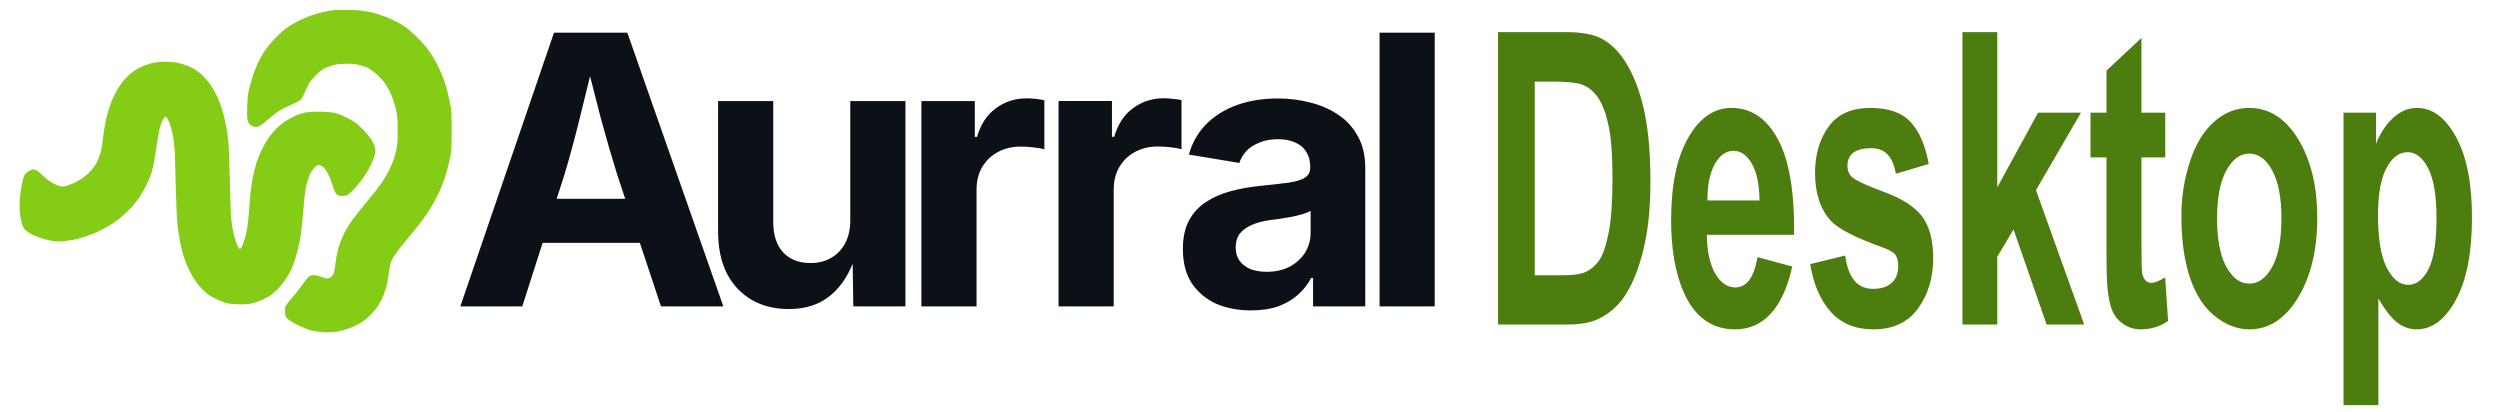
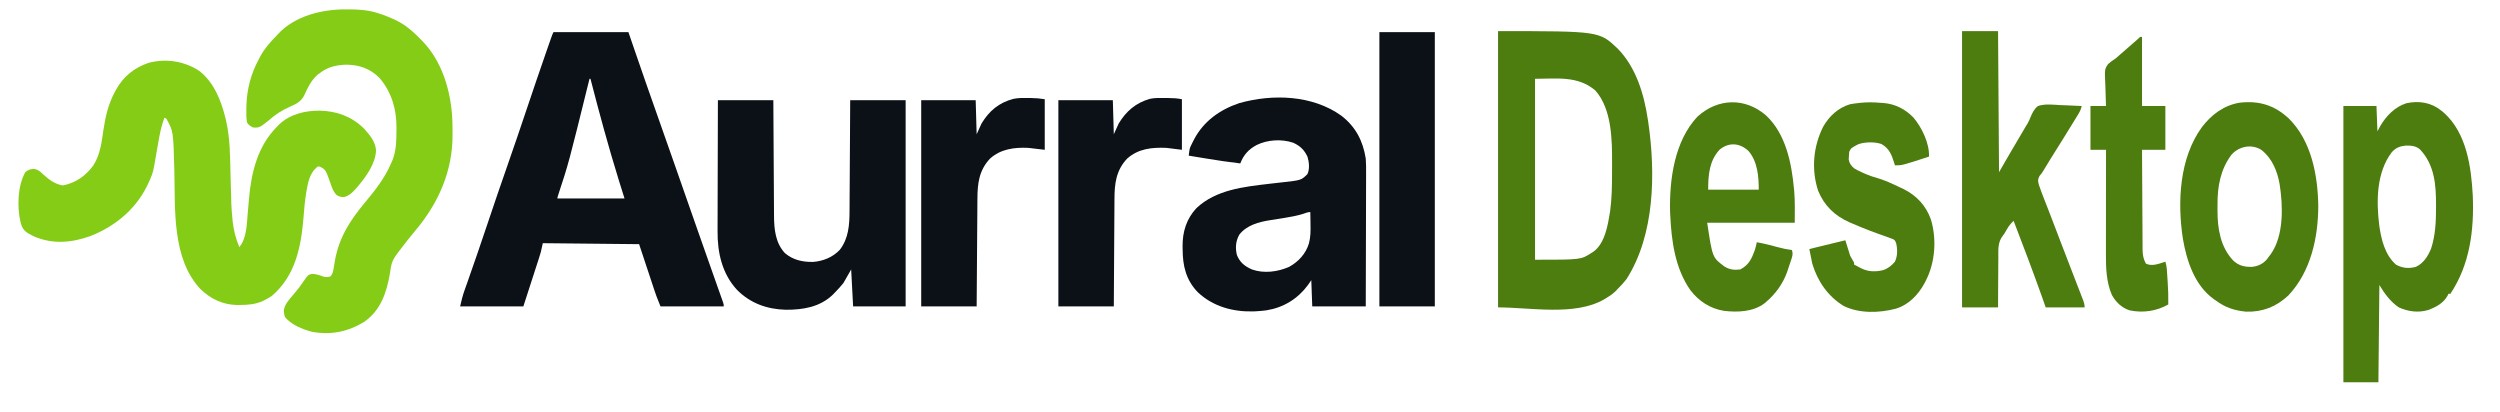
- <svg xmlns="http://www.w3.org/2000/svg" viewBox="-20 -10 2570 423" role="img" aria-labelledby="title">
-   <path fill="#84cc16" transform="scale(.684)" d="m471 0.68c-1.38 0.23-7.23 1.33-13 2.46-5.77 1.13-14.77 3.64-20 5.58-5.23 1.94-13.55 5.56-18.5 8.04-4.95 2.48-11.48 6.18-14.5 8.23-3.02 2.04-8.2 6.05-11.5 8.91-3.3 2.86-9.33 8.89-13.4 13.4-4.07 4.51-9.61 11.57-12.31 15.7-2.71 4.13-6.64 11.1-8.74 15.5-2.1 4.4-5.26 12.05-7.01 17-1.75 4.95-4.53 14.4-6.18 21-2.56 10.26-3.07 14.54-3.52 29.5-0.4 13.19-0.2 18.48 0.82 21.46 0.86 2.56 2.58 4.79 4.84 6.28 2.19 1.45 4.99 2.32 7.5 2.32 2.81 0 5.19-0.86 8-2.87 2.2-1.58 8.14-6.43 13.21-10.78 5.06-4.35 11.59-9.36 14.5-11.13 2.91-1.78 10.46-5.49 16.79-8.26 6.33-2.77 12.63-5.86 14-6.87 1.51-1.11 4.09-5.58 6.5-11.25 2.2-5.17 5.07-11.43 6.39-13.9 1.31-2.48 6.04-8.13 10.5-12.56 4.48-4.46 10.12-9 12.61-10.14 2.48-1.15 7.42-3.07 11-4.28 4.38-1.48 10.08-2.38 17.5-2.76 6.75-0.35 14.09-0.08 19 0.68 4.4 0.69 11.15 2.56 15 4.15 4.38 1.82 9.78 5.25 14.43 9.16 4.09 3.44 9.82 9.4 12.75 13.25 2.93 3.85 6.85 10.15 8.72 14 1.87 3.85 4.57 10.6 6 15 1.43 4.4 3.37 11.6 4.31 16 1.28 5.97 1.72 12.96 1.75 27.5 0.02 15.16-0.37 21.39-1.78 28-1 4.68-2.95 11.88-4.33 16-1.38 4.13-4.74 12-7.46 17.5-2.73 5.5-7.85 14.05-11.37 19-3.53 4.95-13.68 17.77-22.56 28.5-8.87 10.73-18.53 22.88-21.46 27-2.93 4.13-7.37 11.33-9.88 16-2.5 4.67-5.86 12.1-7.47 16.5-1.61 4.4-3.65 11.38-4.54 15.5-0.9 4.13-2.25 12.45-3 18.5-0.76 6.05-2.05 12.35-2.86 14-0.82 1.65-2.67 3.79-4.12 4.75-1.45 0.96-3.75 1.75-5.13 1.75-1.37 0-5.2-1.12-8.5-2.5-3.73-1.55-7.98-2.51-11.25-2.53-3.64-0.03-6.02 0.54-7.75 1.85-1.37 1.04-5.75 6.57-9.72 12.29-3.96 5.71-11.28 15-16.25 20.64-4.96 5.64-9.32 11.49-9.67 13-0.35 1.51-0.41 5.45-0.14 8.75 0.45 5.58 0.79 6.27 4.88 9.9 2.42 2.15 9.35 6.3 15.4 9.22 6.05 2.93 14.6 6.26 19 7.39 4.4 1.14 12.95 2.33 19 2.65 7.93 0.41 13.58 0.13 20.25-1.04 5.09-0.89 13.2-3.08 18.03-4.87 4.83-1.79 12.52-5.5 17.1-8.25 5.46-3.28 10.94-7.76 15.97-13.04 4.21-4.42 9.49-11.17 11.74-15 2.24-3.83 5.55-10.79 7.34-15.46 1.79-4.67 3.88-11.65 4.65-15.5 0.78-3.85 2.05-11.73 2.84-17.5 0.79-5.77 2.05-12.3 2.79-14.5 0.74-2.2 3.43-7.15 5.98-11 2.55-3.85 8.58-11.73 13.41-17.5 4.84-5.77 13.33-16.13 18.88-23 5.55-6.88 13.06-17 16.69-22.5 3.62-5.5 8.87-14.27 11.66-19.5 2.8-5.23 7.07-14.23 9.5-20 2.43-5.77 6.02-16.35 7.98-23.5 1.96-7.15 4.38-17.27 5.37-22.5 1.49-7.8 1.81-14.69 1.82-38.5 0-23.9-0.32-30.67-1.82-38.5-1-5.23-2.71-13.1-3.79-17.5-1.09-4.4-3.15-11.6-4.58-16-1.43-4.4-4.48-12.27-6.78-17.5-2.3-5.23-6.71-13.77-9.79-19-3.09-5.22-8.51-13.1-12.04-17.5-3.53-4.4-10.42-11.79-15.31-16.41-4.89-4.63-11.14-10.08-13.89-12.12-2.75-2.03-8.83-5.72-13.5-8.2-4.67-2.48-12.55-6.13-17.5-8.1-4.95-1.98-13.5-4.74-19-6.13-5.5-1.4-14.73-3-20.5-3.54-5.77-0.55-16.58-0.94-24-0.86-7.42 0.07-14.63 0.32-16 0.54zm-268.5 78.76c-3.85 0.7-11.05 2.93-16 4.96-4.95 2.03-11.7 5.64-15 8.01-3.3 2.38-8.7 7.19-12.01 10.71-3.31 3.51-8.34 10.2-11.17 14.88-2.84 4.68-6.81 12.32-8.82 17-2 4.68-4.97 13.23-6.6 19-1.62 5.77-3.82 15.68-4.88 22-1.07 6.32-2.43 16-3.03 21.5-0.6 5.5-2.01 13.37-3.11 17.5-1.11 4.12-3.68 10.64-5.7 14.48-2.02 3.84-6.38 9.88-9.68 13.42-3.3 3.54-9.15 8.51-13 11.05-3.85 2.53-10.49 6.06-14.75 7.83-4.26 1.77-9.66 3.49-12 3.83-3.28 0.46-5.73 0-10.75-2.05-3.57-1.46-8.75-4.36-11.5-6.44-2.75-2.09-6.35-5.14-8-6.78-1.65-1.64-5.14-4.64-7.75-6.66-3.05-2.37-5.82-3.68-7.75-3.68-1.65 0-5.01 1.24-7.46 2.75-2.81 1.73-5.2 4.23-6.43 6.75-1.08 2.2-2.91 9.18-4.07 15.5-1.16 6.32-2.37 16.45-2.7 22.5-0.36 6.49-0.11 14.69 0.59 20 0.65 4.95 1.92 11.48 2.81 14.5 1.1 3.72 2.86 6.71 5.44 9.25 2.1 2.06 7.08 5.31 11.07 7.21 3.99 1.9 11.3 4.63 16.25 6.07 4.95 1.43 12.37 2.96 16.5 3.4 4.82 0.51 10.9 0.36 17-0.44 5.22-0.68 12.43-1.99 16-2.91 3.57-0.92 10.1-2.82 14.5-4.21 4.4-1.4 11.82-4.32 16.5-6.51 4.68-2.18 12.1-6.03 16.5-8.56 4.4-2.52 11.6-7.39 16-10.82 4.4-3.42 11.94-10.33 16.75-15.35 4.81-5.02 11.17-12.84 14.13-17.38 2.96-4.54 7.3-12.07 9.64-16.75 2.34-4.68 5.32-11.31 6.62-14.75 1.3-3.44 3.23-9.96 4.3-14.5 1.06-4.54 3.32-17.93 5-29.75 1.69-11.82 3.9-24.43 4.91-28 1.02-3.57 2.82-8.64 4-11.25 1.18-2.61 2.87-5.09 3.76-5.5 1.12-0.52 2.17 0.02 3.43 1.75 0.99 1.37 2.98 5.87 4.4 10 1.43 4.12 3.45 12 4.5 17.5 1.05 5.5 2.18 16.52 2.51 24.5 0.33 7.98 1.05 32.73 1.6 55 0.56 23.02 1.66 46.33 2.54 54 0.85 7.42 2.45 18 3.54 23.5 1.09 5.5 2.67 12.7 3.51 16 0.84 3.3 3.11 10.27 5.05 15.5 1.93 5.23 6.28 14.43 9.66 20.46 4.77 8.51 8.16 13.02 15.15 20.14 7.48 7.64 10.52 9.94 18 13.69 4.95 2.47 11.93 5.48 15.5 6.68 4.8 1.61 9.91 2.32 19.5 2.71 9.45 0.39 14.91 0.12 20-0.96 3.85-0.81 10.15-2.74 14-4.27 3.85-1.54 9.7-4.38 13-6.31 3.3-1.94 9.15-6.7 13-10.58 3.86-3.88 9.39-10.66 12.31-15.06 2.91-4.4 6.59-10.7 8.19-14 1.59-3.3 4.52-10.95 6.5-17 1.99-6.05 4.91-17.52 6.5-25.5 1.59-7.98 3.59-23.05 4.44-33.5 0.86-10.45 2.06-24.63 2.67-31.5 0.61-6.88 2.13-16.55 3.39-21.5 1.25-4.95 3.38-11.48 4.71-14.5 1.34-3.02 3.98-7.25 5.86-9.39 1.89-2.13 4.44-4.27 5.68-4.75 1.46-0.56 3.39-0.39 5.5 0.48 1.79 0.74 4.42 2.87 5.86 4.75 1.44 1.88 3.96 6.11 5.61 9.41 1.66 3.3 4.42 10.61 6.14 16.25 2.46 8.03 3.79 10.79 6.14 12.75 2.32 1.93 4.13 2.5 8 2.5 2.75 0 6.24-0.62 7.75-1.38 1.51-0.77 5.68-4.48 9.27-8.25 3.58-3.78 9.04-10.25 12.13-14.37 3.08-4.13 7.67-11.1 10.19-15.5 2.52-4.4 5.95-11.71 7.62-16.25 1.67-4.54 3.04-10.05 3.04-12.25 0-2.2-0.75-5.91-1.67-8.25-0.91-2.34-3.27-6.73-5.24-9.75-1.97-3.02-6.96-9.05-11.09-13.38-4.12-4.33-10.2-9.71-13.5-11.94-3.3-2.24-9.6-5.72-14-7.75-4.4-2.03-10.48-4.45-13.5-5.38-3.46-1.06-10.7-1.89-19.5-2.24-8.17-0.32-17.75-0.08-23 0.59-6.69 0.85-11.44 2.22-18.5 5.34-5.23 2.31-12.65 6.32-16.5 8.91-3.85 2.59-9.55 7.33-12.66 10.53-3.11 3.2-8.07 9.19-11.02 13.32-2.95 4.12-7.67 12.23-10.49 18-2.81 5.77-6.32 14.32-7.79 19-1.47 4.68-3.74 13.45-5.04 19.5-1.3 6.05-2.85 14.6-3.43 19-0.59 4.4-1.75 17.68-2.59 29.5-0.83 11.82-2.23 25.77-3.1 31-0.87 5.23-2.89 13.55-4.48 18.5-1.6 4.95-3.69 10.04-4.65 11.31-1.68 2.21-1.82 2.23-3.46 0.5-0.95-1-3.06-5.64-4.7-10.31-1.64-4.67-3.87-13.45-4.95-19.5-1.09-6.05-2.24-16.63-2.57-23.5-0.34-6.88-1.07-32.3-1.62-56.5-0.64-27.37-1.6-48.54-2.55-56-0.84-6.6-2.66-17.4-4.06-24-1.39-6.6-4-16.5-5.81-22-1.8-5.5-5.52-14.5-8.27-20-2.75-5.5-7.68-13.38-10.95-17.5-3.27-4.13-8.39-9.68-11.38-12.34-2.99-2.67-7.68-6.13-10.43-7.7-2.75-1.56-8.15-4.04-12-5.51-3.85-1.46-10.38-3.28-14.5-4.02-4.13-0.75-11.77-1.34-17-1.3-5.23 0.03-12.65 0.62-16.5 1.31z" />
-   <path fill="#0c1117" d="m516.9 305h-63.7l96.3-281.4h75.4l98.7 281.4h-64.1l-45.1-135.7q-8.2-26.3-16.7-57.5-8.2-31.4-17.5-68.3h12.5q-9 37.1-16.9 68.7-7.7 31.3-15.5 57.1zm146.6-65.3h-150.1v-45.3h150.1zm127.4 68q-21.8 0-38.3-9.5-16.3-9.6-25.5-27.3-8.9-18-8.9-42.7v-134.3h56.7v124.4q0 19.7 10 31 10.3 11.1 28.3 11.1 12 0 21-5.2 9.4-5.3 14.6-15.1 5.3-10.1 5.3-24v-122.2h56.7v211.1h-53.6l-0.8-52.7h3.3q-8.4 26.6-25.5 41-16.9 14.4-43.3 14.4zm193-2.7h-56.7v-211.1h54.9v36.8h2.3q5.7-19.6 19.4-29.4 13.7-10.2 31.5-10.2 4.4 0 9.2 0.5 5.2 0.5 9.1 1.4v50.6q-3.8-1.3-11.1-2.1-7.1-0.8-13.4-0.8-13 0-23.5 5.7-10.1 5.5-16 15.5-5.7 9.8-5.7 23zm141 0h-56.7v-211.2h54.9v36.8h2.3q5.7-19.5 19.4-29.4 13.7-10.2 31.5-10.2 4.4 0 9.2 0.6 5.2 0.4 9.1 1.3v50.6q-3.8-1.3-11.1-2.1-7.1-0.8-13.4-0.8-13 0-23.5 5.7-10.1 5.5-16 15.5-5.7 9.9-5.7 23zm141.3 4.1q-20.1 0-36.1-6.9-15.8-7.3-25.1-21.2-9-14.1-9-35 0-17.7 6.4-29.6 6.5-11.8 17.7-19 11.3-7.3 25.5-11 14.4-3.8 30-5.3 18.3-1.9 29.5-3.4 11.3-1.7 16.4-5.1 5.4-3.5 5.4-10.4v-0.9q0-9-4.1-15.1-3.6-6.4-11.1-9.6-7.3-3.5-18-3.5-10.8 0-19 3.5-8.1 3.1-13.4 8.6-5 5.5-7.3 12.3l-51.9-8.6q5.3-18.4 17.8-31.2 12.9-12.9 31.6-19.7 18.9-6.8 42.4-6.8 17 0 32.9 4.2 16.2 3.9 28.9 12.6 12.8 8.4 20.2 22.1 7.6 13.5 7.6 32.8v142.1h-53.7v-29.3h-1.9q-5.1 9.8-13.7 17.4-8.4 7.5-20.4 11.9-11.9 4.1-27.6 4.1zm16-39.7q13.4 0 23.5-5.2 10.1-5.5 15.8-14.3 5.8-9.3 5.8-20.4v-22.8q-2.6 1.7-7.9 3.3-4.8 1.5-11.1 2.8-6.2 1.1-12.3 2.1-6 0.8-10.7 1.4-10.4 1.4-18.4 4.9-7.8 3.3-12.4 9-4.2 5.6-4.2 14.1 0 8.2 4 13.9 4.3 5.5 11.3 8.5 7.3 2.7 16.6 2.7zm116-245.8h56.7v281.4h-56.7z" />
-   <path fill="#4d7c0f" transform="translate(1520 23) scale(.87 1.4) translate(-21.68 -56.836)" d="M21.68 56.836L100.928 56.836C118.799 56.836 132.422 58.203 141.797 60.938C154.395 64.648 165.186 71.24 174.17 80.713C183.154 90.186 189.99 101.782 194.678 115.503C199.365 129.224 201.709 146.143 201.709 166.26C201.709 183.936 199.512 199.17 195.117 211.963C189.746 227.588 182.08 240.234 172.119 249.902C164.6 257.227 154.443 262.94 141.65 267.041C132.08 270.068 119.287 271.582 103.272 271.582L21.68 271.582ZM65.039 93.164L65.039 235.4L97.412 235.4C109.522 235.4 118.262 234.717 123.633 233.35C130.664 231.592 136.499 228.613 141.138 224.414C145.776 220.215 149.561 213.306 152.49 203.687C155.42 194.067 156.885 180.957 156.885 164.356C156.885 147.754 155.42 135.01 152.49 126.123C149.561 117.236 145.459 110.303 140.186 105.322C134.912 100.342 128.223 96.973 120.117 95.215C114.063 93.848 102.197 93.164 84.521 93.164M328.272 222.07L369.287 228.955C364.014 243.994 355.688 255.444 344.312 263.306C332.935 271.167 318.701 275.098 301.611 275.098C274.561 275.098 254.541 266.26 241.553 248.584C231.299 234.424 226.172 216.553 226.172 194.971C226.172 169.19 232.91 148.999 246.387 134.399C259.863 119.8 276.904 112.5 297.51 112.5C320.654 112.5 338.916 120.142 352.295 135.425C365.674 150.708 372.07 174.121 371.484 205.664L268.359 205.664C268.652 217.871 271.973 227.368 278.32 234.155C284.668 240.942 292.578 244.336 302.051 244.336C308.496 244.336 313.916 242.578 318.311 239.063C322.705 235.547 326.025 229.883 328.272 222.07M330.615 180.469C330.322 168.555 327.246 159.497 321.387 153.296C315.527 147.095 308.398 143.994 300 143.994C291.016 143.994 283.594 147.266 277.734 153.809C271.875 160.352 268.994 169.238 269.092 180.469M390.527 227.197L431.836 220.898C433.594 228.906 437.158 234.985 442.529 239.136C447.9 243.286 455.42 245.361 465.088 245.361C475.732 245.361 483.74 243.408 489.111 239.502C492.725 236.768 494.531 233.106 494.531 228.516C494.531 225.391 493.555 222.803 491.602 220.752C489.551 218.799 484.961 216.992 477.832 215.332C444.629 208.008 423.584 201.318 414.697 195.264C402.393 186.865 396.24 175.195 396.24 160.254C396.24 146.777 401.563 135.449 412.207 126.27C422.852 117.09 439.355 112.5 461.719 112.5C483.008 112.5 498.828 115.967 509.18 122.9C519.531 129.834 526.66 140.088 530.566 153.662L491.748 160.84C490.088 154.785 486.938 150.147 482.3 146.924C477.661 143.701 471.045 142.09 462.451 142.09C451.611 142.09 443.848 143.604 439.16 146.631C436.035 148.779 434.473 151.563 434.473 154.981C434.473 157.91 435.84 160.4 438.574 162.451C442.285 165.186 455.103 169.043 477.026 174.023C498.95 179.004 514.258 185.107 522.949 192.334C531.543 199.658 535.84 209.863 535.84 222.949C535.84 237.207 529.883 249.463 517.969 259.717C506.055 269.971 488.428 275.098 465.088 275.098C443.897 275.098 427.124 270.801 414.771 262.207C402.417 253.613 394.336 241.943 390.527 227.197M570.41 271.582L570.41 56.836L611.572 56.836L611.572 170.801L659.766 116.016L710.449 116.016L657.275 172.852L714.258 271.582L669.873 271.582L630.762 201.709L611.572 221.777L611.572 271.582ZM810.059 116.016L810.059 148.828L781.934 148.828L781.934 211.523C781.934 224.219 782.202 231.616 782.739 233.716C783.276 235.815 784.497 237.549 786.401 238.916C788.306 240.283 790.625 240.967 793.359 240.967C797.168 240.967 802.686 239.648 809.912 237.012L813.428 268.945C803.857 273.047 793.018 275.098 780.908 275.098C773.486 275.098 766.797 273.853 760.84 271.362C754.883 268.872 750.513 265.649 747.73 261.694C744.946 257.739 743.018 252.393 741.943 245.654C741.065 240.869 740.625 231.201 740.625 216.65L740.625 148.828L721.729 148.828L721.729 116.016L740.625 116.016L740.625 85.107L781.934 61.084L781.934 116.016ZM829.102 191.602C829.102 177.93 832.471 164.697 839.209 151.904C845.947 139.111 855.493 129.346 867.847 122.607C880.2 115.869 893.994 112.5 909.229 112.5C932.764 112.5 952.051 120.142 967.09 135.425C982.129 150.708 989.648 170.02 989.648 193.359C989.648 216.895 982.056 236.401 966.87 251.88C951.685 267.358 932.568 275.098 909.522 275.098C895.264 275.098 881.665 271.875 868.726 265.43C855.786 258.984 845.947 249.536 839.209 237.085C832.471 224.634 829.102 209.473 829.102 191.602M871.289 193.799C871.289 209.229 874.951 221.045 882.275 229.248C889.6 237.451 898.633 241.553 909.375 241.553C920.117 241.553 929.126 237.451 936.401 229.248C943.677 221.045 947.315 209.131 947.315 193.506C947.315 178.272 943.677 166.553 936.401 158.35C929.126 150.147 920.117 146.045 909.375 146.045C898.633 146.045 889.6 150.147 882.275 158.35C874.951 166.553 871.289 178.369 871.289 193.799M1020.703 116.016L1059.082 116.016L1059.082 138.867C1064.062 131.055 1070.801 124.707 1079.297 119.824C1087.793 114.941 1097.217 112.5 1107.568 112.5C1125.635 112.5 1140.967 119.58 1153.564 133.74C1166.162 147.9 1172.461 167.627 1172.461 192.92C1172.461 218.897 1166.113 239.087 1153.418 253.491C1140.723 267.896 1125.342 275.098 1107.275 275.098C1098.682 275.098 1090.893 273.389 1083.911 269.971C1076.929 266.553 1069.58 260.693 1061.865 252.393L1061.865 330.762L1020.703 330.762ZM1061.426 191.162C1061.426 208.643 1064.892 221.558 1071.826 229.907C1078.76 238.257 1087.207 242.432 1097.168 242.432C1106.738 242.432 1114.697 238.599 1121.045 230.933C1127.392 223.267 1130.566 210.693 1130.566 193.213C1130.566 176.904 1127.295 164.795 1120.752 156.885C1114.209 148.975 1106.104 145.02 1096.436 145.02C1086.377 145.02 1078.027 148.901 1071.387 156.665C1064.746 164.429 1061.426 175.928 1061.426 191.162" />
+ <svg xmlns="http://www.w3.org/2000/svg" version="1.1" width="2570" height="423">
+   <path d="M205,73c15.07,11.84,22.31,30.34,26.75,48.38c.2,.8,.4,1.6,.6,2.42c4.31,18.7,4.19,37.88,4.65,56.95c.78,31.85,.78,31.85,1.94,44.23c.07,.81,.15,1.62,.22,2.45c.96,9.18,3.28,18.05,6.84,26.57c7.46-8.58,7.77-23.63,8.63-34.37c.12-1.38,.24-2.75,.36-4.13c.35-3.83,.68-7.66,1.01-11.5c2.39-27.15,9.05-54.27,29-74c.52-.55,1.03-1.1,1.56-1.66c11.33-11.03,27.14-14.74,42.4-14.57c17.35,.46,32.44,5.9,45.04,18.23c6.03,6.58,11.99,13.54,12.56,22.75c-.62,13.57-10.14,26.72-18.62,36.75c-.5,.59-.99,1.18-1.5,1.78c-3.53,4.04-7.25,7.88-12.6,9.29c-3.65-.01-5.54-.33-8.4-2.62c-2.86-3.46-4.06-6.55-5.44-10.76c-5.17-14.68-5.17-14.68-10.81-17.69c-.72-.17-1.45-.33-2.19-.5c-8.96,6.42-10.48,17.12-12.29,27.44c-1.45,8.91-2.1,17.93-2.86,26.92c-2.55,29.51-8.62,58.33-32.06,78.55c-2.2,1.6-4.37,2.86-6.79,4.09c-.93,.48-1.87,.97-2.83,1.46c-7.83,3.42-14.95,4-23.42,4.04c-1.01,.01-2.01,.01-3.05,.02c-14.66-.25-26.84-6.06-37.42-16.12c-29.71-31.29-26.07-82.34-27.07-122.35c-1.02-40.21-1.02-40.21-8.21-53.05c-.66-.33-1.32-.66-2-1c-2.14,5.98-3.75,11.89-4.94,18.13c-.08,.42-.08,.42-.5,2.57c-1.12,5.75-2.11,11.52-3.06,17.31c-2.97,17.8-2.97,17.8-6.5,25.99c-.13,.3-.13,.3-.78,1.81c-11.75,26.7-33.26,45.12-60.18,55.83c-19.76,7-38.47,8.67-58.1,.42c-1.33-.66-2.64-1.34-3.94-2.06c-.66-.36-1.31-.71-1.99-1.08c-4.9-3.04-6.65-6.39-8.01-11.92c-3.51-15.47-2.89-37,5-51c2.83-2.36,4.61-2.95,8.28-3.39c4.66,.49,6.8,2.45,10.03,5.58c6.08,5.48,11.83,9.91,20.07,11.44c13.12-2.27,24.04-10.03,31.68-20.75c6.99-11.06,8.37-23.31,10.22-35.97c2.06-13.95,5.1-27.14,11.91-39.66c.38-.71,.76-1.42,1.16-2.14c7.58-13.52,18.41-22.29,33.04-27.38C170.2,59.76,189.71,62.82,205,73Z" fill="#84CC16" />
+   <path d="M569,33c25.67,0,51.33,0,77,0c2.98,8.67,5.96,17.33,8.94,26c6.4,18.59,12.85,37.16,19.44,55.69c6.54,18.39,13,36.81,19.43,55.25c1.88,5.38,3.76,10.76,5.64,16.15c.23,.66,.46,1.33,.7,2.01c5,14.33,10.01,28.65,15.04,42.96c.4,1.15,.8,2.3,1.22,3.49c4.45,12.67,8.9,25.34,13.38,38c1.56,4.41,3.11,8.83,4.67,13.24c1.27,3.58,2.53,7.16,3.8,10.74c.76,2.15,1.53,4.31,2.29,6.47c.17,.49,.17,.49,1.06,3c.32,.89,.64,1.79,.96,2.72c.14,.39,.14,.39,.84,2.37C744,313,744,313,744,315c-21.67,0-43.33,0-65,0c-4.5-11.25-4.5-11.25-6.11-16.09c-.36-1.1-.73-2.19-1.1-3.32c-.19-.56-.19-.56-1.12-3.38c-.35-1.05-.7-2.1-1.06-3.19c-1.29-3.88-2.57-7.76-3.86-11.64c-1.46-4.4-1.46-4.4-8.75-26.38c-33-.33-66-.67-99-1c-.66,2.97-1.32,5.94-2,9c-.59,2.06-1.22,4.12-1.88,6.16c-.18,.57-.18,.57-1.11,3.44c-.37,1.17-.75,2.33-1.14,3.53c-.35,1.09-.71,2.18-1.07,3.31c-1.3,4.04-2.61,8.08-3.92,12.12c-1.48,4.58-1.48,4.58-8.88,27.44c-21.67,0-43.33,0-65,0c1.3-5.86,2.62-11.21,4.63-16.79c.55-1.56,1.11-3.12,1.66-4.68c.3-.83,.59-1.67,.9-2.52c7.23-20.32,14.14-40.74,21.02-61.17c6.95-20.62,13.91-41.22,21.14-61.74c6.38-18.14,12.51-36.37,18.65-54.6c6.9-20.47,13.81-40.92,20.94-61.31c.15-.45,.15-.45,.95-2.72c.85-2.46,1.71-4.91,2.57-7.36c.25-.71,.5-1.41,.75-2.14c1.67-4.73,1.67-4.73,2.79-6.97Zm37,48c-.18,.72-.36,1.44-.54,2.19c-20.95,84.79-20.95,84.79-31.28,116.17C573,203,573,203,573,204c23,0,46,0,69,0c-.97-3.09-.97-3.09-5.81-18.56C625.46,150.89,616.04,116.03,607,81c-.33,0-.66,0-1,0Z" fill="#0C1117" />
+   <path d="M355.56,9.63c.38,0,.38,0,2.3,0c11.2,.03,21.48,.63,32.14,4.37c1.11,.36,2.22,.72,3.36,1.1c3.3,1.16,6.45,2.47,9.64,3.9c.6,.26,.6,.26,3.61,1.61C417.11,25.58,424.95,32.73,433,41c.36,.36,.36,.36,2.18,2.19c21.83,23.34,30.01,57.08,30.01,88.1c0,2.37,.02,4.75,.03,7.12c.15,37.34-14.37,70.35-38.22,98.59c-5.29,6.35-10.41,12.78-15.37,19.38c-.52,.67-1.03,1.35-1.56,2.05c-.48,.65-.97,1.3-1.47,1.97c-.43,.57-.86,1.15-1.3,1.74c-2.96,4.24-4.68,7.57-5.48,12.73c-.18,1.12-.37,2.25-.56,3.41c-.19,1.19-.38,2.37-.57,3.6c-3.32,19.03-9.38,37.01-25.93,48.7c-16.72,10.54-35.01,14.18-54.45,10.42c-9.64-2.6-20.81-7.18-27.31-15c-.81-2.25-.81-2.25-1-4.44c-.08-.72-.17-1.44-.25-2.18c.68-6.46,5.36-11.23,9.38-16c6.69-8.03,6.69-8.03,9.44-12.06c6.15-8.95,6.15-8.95,10.37-9.76c4.07,.08,7.88,1.43,11.67,2.85c2.87,.71,4.59,.53,7.39-.41c2.12-3.18,2.49-4.95,3.08-8.67c.09-.57,.09-.57,.57-3.43c.2-1.21,.4-2.41,.6-3.65c4.3-24.36,15.69-41.78,31.25-60.46c10.4-12.47,20.02-24.74,26.5-39.79c.51-1.14,1.02-2.29,1.54-3.47c3.88-9.92,3.96-20.15,4.02-30.65c.01-.73,.02-1.45,.03-2.19c.16-18.97-4.85-36.82-17.44-51.51c-9.32-9.47-20.5-13.5-33.65-13.68c-9.91,.1-19.64,2.21-27.5,8.5c-.41,.29-.41,.29-2.5,1.75c-6.42,5.78-9.99,12.81-13.43,20.61c-3.23,6.95-8.28,9.41-15.08,12.38C289.42,113.48,283,117.76,276,124c-1.51,1.18-3.03,2.35-4.56,3.5c-.31,.23-.31,.23-1.88,1.41c-3.29,2.3-5.56,2.55-9.56,2.09c-2.96-1.58-4.2-2.29-6-5c-.94-4.46-.85-8.83-.75-13.37c.02-1.29,.03-2.58,.05-3.91C253.79,91.89,257.93,75.8,266,61c.51-1,1.02-2,1.55-3.02C271.94,49.83,277.59,43.56,284,37c.62-.68,1.24-1.36,1.88-2.06c17.38-18.72,45.17-25.38,69.68-25.31Z" fill="#84CC16" />
+   <path d="M1379,119c14.64,11.37,22.13,25.85,25,44c.38,5.18,.38,10.35,.34,15.54c0,1.5,0,3,0,4.5c0,4.03-.01,8.05-.04,12.07c-.01,4.23-.02,8.45-.02,12.67c-.01,7.98-.03,15.95-.06,23.93c-.04,9.08-.05,18.17-.07,27.26c-.03,18.68-.09,37.35-.15,56.03c-18.33,0-36.67,0-55,0c-.33-9-.67-18-1-27c-1.11,1.63-2.23,3.26-3.37,4.94c-10.48,14.23-25.11,23.23-42.63,26.06c-3.67,.51-7.3,.82-11,1c-.77,.04-1.55,.08-2.35,.13c-21.25,.56-41.65-4.97-57.33-19.72c-12.14-12.59-15.49-27.07-15.57-44.03c-.02-1.12-.04-2.23-.06-3.38c-.07-14.92,4.03-28.11,14.35-39.16c20.12-18.81,48.45-21.81,74.55-24.87c.73-.09,1.47-.17,2.22-.26c3.62-.43,7.23-.84,10.85-1.23c20.08-2.22,20.08-2.22,26.34-8.48c2.57-5.14,1.75-12.58,.09-17.91c-3.32-7.08-7.62-11.2-14.78-14.4c-11.78-3.95-26.19-3.12-37.31,2.31c-8.41,4.42-13.56,10.18-17,19c-11.89-1.38-23.69-3.17-35.5-5.12c-1.71-.29-3.42-.57-5.13-.84c-4.12-.68-8.25-1.36-12.37-2.04c.92-7.47,.92-7.47,2.57-10.83c.31-.65,.63-1.3,.96-1.97c.34-.66,.68-1.33,1.03-2.01c.36-.7,.72-1.4,1.08-2.12c9.76-18.56,26.69-30.51,46.36-37.07c34.35-9.63,75.18-8.39,105,13Zm-39.12,100.75c-6.51,2.05-13.02,3.23-19.75,4.31c-1.05,.17-2.1,.34-3.18,.52c-3.75,.6-7.51,1.2-11.28,1.77c-11.57,1.79-24.16,5.16-31.65,14.88c-3.71,6.46-4.28,13.69-2.48,20.93c3.09,7.7,8.1,11.57,15.46,14.84c12.28,4.37,26.38,2.51,38.13-2.62c9.76-5.35,17.31-13.62,20.49-24.28c1.74-6.62,1.72-12.98,1.57-19.79c-.02-1.19-.03-2.38-.04-3.6c-.04-2.91-.09-5.81-.15-8.71c-2.64,0-4.62,.88-7.12,1.75Z" fill="#0C1117" />
+   <path d="M1540,32c104.05,0,104.05,0,123,18c18.89,19.29,27.13,46.85,31,73c.15,.97,.3,1.93,.45,2.93c7.56,51.79,6.75,115.5-22.45,161.07c-2.79,3.57-5.78,6.82-9,10c-.77,.82-1.54,1.64-2.33,2.49c-3.02,2.84-6.12,4.95-9.67,7.07c-.65,.39-1.31,.78-1.98,1.19C1618.87,325.12,1573.36,316,1540,316c0-94.67,0-189.33,0-284Zm38,49c0,62,0,124,0,186c47.21,0,47.21,0,58-7c.63-.39,1.27-.77,1.92-1.17c12.16-8.73,14.99-27.81,17.27-41.52c1.78-13.26,2-26.39,2-39.75c0-3.16,.02-6.31,.03-9.46c.07-24.09-.17-55.91-17.22-75.1c-17.97-15.32-39.39-12-62-12Z" fill="#4D7C0F" />
+   <path d="M738,103c19,0,38,0,57,0c.05,9.27,.1,18.53,.15,27.8c.03,5.82,.07,11.65,.11,17.47c.06,9.24,.12,18.47,.16,27.71c.03,6.73,.07,13.46,.12,20.19c.03,3.55,.05,7.11,.06,10.67c.02,3.99,.05,7.97,.08,11.96c0,1.16,.01,2.32,.01,3.52c.14,13.61,1.53,27.61,11.26,37.93c8.26,7.06,18.38,9.22,28.97,9c10.34-.83,20.2-4.79,27.39-12.44c9.04-11.68,9.98-25.58,10.01-39.83c.01-1.24,.02-2.48,.03-3.76c.02-3.36,.04-6.72,.05-10.08c.02-3.53,.05-7.06,.07-10.58c.05-6.67,.09-13.33,.12-19.99c.05-9.01,.11-18.03,.17-27.04c.09-14.18,.16-28.35,.24-42.53c19,0,38,0,57,0c0,70.67,0,141.33,0,212c-18,0-36,0-54,0c-.67-12.67-1.33-25.33-2-38c-2.67,4.67-5.33,9.33-8,14c-2.95,3.56-5.74,6.78-9,10c-.61,.63-1.22,1.27-1.86,1.92c-13.29,12.81-30.76,15.61-48.46,15.5c-19.12-.5-36.31-6.63-49.96-20.37c-15.47-16.68-20.24-38.38-20.06-60.52c0-1.48,0-2.96,0-4.44c0-3.97,.01-7.93,.04-11.9c.01-4.16,.02-8.33,.02-12.49c.01-7.86,.03-15.73,.06-23.59c.04-8.96,.05-17.92,.07-26.88c.03-18.41,.09-36.82,.15-55.23Z" fill="#0C1117" />
+   <path d="M2510,114c.84,.69,1.68,1.38,2.54,2.09c23.17,21.04,27.86,55.35,29.46,84.91c1.5,35.57-2.95,70.92-23,101c-.66,0-1.32,0-2,0c-.27,.59-.54,1.18-.81,1.79c-4.27,7.95-12.06,11.95-20.22,14.96c-10.11,2.98-20.46,1.53-29.97-2.75c-8.49-5.66-14.82-14.36-20-23c-.33,33.33-.67,66.67-1,100c-12,0-24,0-36,0c0-94.67,0-189.33,0-284c11.33,0,22.67,0,34,0c.33,8.67,.67,17.33,1,26c.95-1.77,1.9-3.55,2.88-5.37c6.16-10.52,15.01-19.71,26.85-23.5c13.13-2.84,25.89-.75,36.27,7.87Zm-51.2,42.4c-15.9,20.98-16.02,50.13-12.93,75.31c2.07,14.51,5.74,30.1,17.13,40.29c6.37,3.64,13.1,4.28,20.24,2.41c7.89-3.34,12.78-11.14,15.92-18.83c4.53-13.91,5.08-28.04,5.09-42.52c0-.78,0-1.56,0-2.36c-.02-20.76-1.44-40.94-16.3-56.91c-4.34-4-9.71-4.26-15.37-4.08c-5.79,.65-9.8,2.35-13.78,6.69Z" fill="#4D7C0F" />
+   <path d="M2017,32c12.33,0,24.67,0,37,0c.33,48.33,.67,96.67,1,145c3.67-6.33,7.33-12.67,11-19c2.92-4.97,5.83-9.94,8.76-14.9c1.26-2.14,2.52-4.27,3.77-6.41c.43-.72,.85-1.45,1.29-2.19c.78-1.33,1.56-2.67,2.34-4c.78-1.33,1.59-2.64,2.41-3.95c1.2-2.13,2.05-4.11,2.93-6.38c1.85-4.32,3.71-8.25,7.5-11.17c7.33-2.47,15.48-1.4,23.06-.94c2.13,.08,4.26,.15,6.38,.21c5.2,.16,10.37,.42,15.56,.73c-.78,3.45-2.01,5.94-3.88,8.96c-.59,.96-1.17,1.92-1.78,2.91c-.31,.51-.31,.51-1.9,3.07c-.64,1.03-1.28,2.07-1.93,3.14c-1.27,2.05-2.54,4.11-3.8,6.16c-1.4,2.26-2.79,4.52-4.17,6.78c-2.91,4.75-5.85,9.48-8.85,14.17c-3.69,5.76-7.24,11.59-10.78,17.44c-.45,.74-.9,1.47-1.36,2.23c-.43,.72-.85,1.43-1.29,2.17c-1.26,1.97-1.26,1.97-3.72,4.95c-1.95,3.81-1.54,5.51-.39,9.52c1.6,4.7,3.33,9.33,5.16,13.94c.91,2.31,1.81,4.62,2.71,6.93c.24,.61,.48,1.22,.72,1.84c2.68,6.86,5.31,13.73,7.93,20.61c1.39,3.64,2.78,7.29,4.17,10.93c.27,.71,.55,1.42,.82,2.15c2.44,6.37,4.89,12.73,7.34,19.1c.79,2.05,1.58,4.11,2.37,6.16c1.73,4.51,3.48,9.02,5.22,13.53c1.22,3.14,2.43,6.28,3.64,9.42c.59,1.54,1.19,3.08,1.79,4.62c.83,2.15,1.66,4.3,2.49,6.45c.25,.65,.5,1.29,.76,1.96c1.07,2.79,1.73,4.84,1.73,7.86c-13.33,0-26.67,0-40,0c-1.35-3.83-2.71-7.67-4.06-11.5c-9.24-25.98-19.07-51.76-28.94-77.5c-2.89,2.71-4.97,5.32-6.94,8.75c-2.99,5.16-2.99,5.16-4.29,6.73c-5.08,6.62-4.5,14.01-4.48,21.96c-.01,1.49-.03,2.98-.04,4.47c-.04,3.9-.05,7.8-.06,11.7c-.01,4.69-.06,9.38-.1,14.07c-.06,7.11-.07,14.21-.09,21.32c-12.33,0-24.67,0-37,0c0-94.67,0-189.33,0-284Z" fill="#4D7C0F" />
+   <path d="M2352.6,121.54c23.51,23.02,30.08,58.42,30.59,89.96c-.07,32.71-7.65,67.66-30.71,92.18c-12.43,11.63-26.52,17.25-43.65,16.7c-11.67-1.16-21.35-4.23-30.83-11.38c-.84-.57-1.68-1.15-2.54-1.74c-19.39-14.03-27.57-39.12-31.43-61.71c-5.8-37.72-3.7-82.9,19.53-114.86c9.87-12.93,22.67-22.51,38.94-25.13c19.7-2.24,35.5,2.53,50.1,15.98ZM2294,159c-11.35,15.04-14.56,32.92-14.39,51.35c.01,2.08,0,4.16-.02,6.25c-.03,18.43,3.05,37.47,16.21,51.29c5.88,5.37,11.52,6.6,19.39,6.42c6.14-.68,10.92-2.96,15.06-7.56c.94-1.23,1.86-2.48,2.75-3.75c.43-.55,.86-1.1,1.3-1.67c13.76-19.3,12.63-50.11,9.11-72.3c-2.39-13.42-7.7-26.25-18.66-34.91c-10.08-6.44-23.18-3.69-30.75,4.88Z" fill="#4D7C0F" />
+   <path d="M1815.4,118.57c20.49,19.17,26.34,48.99,28.85,75.81c.08,.82,.16,1.64,.24,2.49c.87,10.68,.51,21.43,.51,32.13c-30,0-60,0-90,0c5.36,35.75,5.36,35.75,17.69,44.94c5.39,3.35,10.09,3.77,16.31,3.06c8.77-4.55,11.77-11.06,15-20c.79-2.66,1.42-5.28,2-8c7.5,1.35,14.8,3.22,22.13,5.24c4.62,1.25,9.12,2.19,13.87,2.76c1.72,4.11,.15,7.64-1.19,11.63c-.23,.71-.47,1.43-.71,2.17c-.69,2.07-1.39,4.14-2.1,6.2c-.3,.92-.6,1.84-.91,2.78c-4.16,11.62-11.73,22.24-21.09,30.22c-.33,.29-.33,.29-2,1.74c-11.69,8.94-27.94,9.47-41.92,7.79c-14.11-2.37-25.68-9.88-34.39-21.24c-15.72-22.5-19.43-50.53-20.69-77.29c-.06-1.26-.12-2.51-.18-3.81c-.69-33.03,4.6-72.29,28.22-97.35c20.98-18.98,48.82-19.75,70.36-1.27Zm-47.43,35.06C1757.1,165.07,1756,180.03,1756,195c17.33,0,34.67,0,52,0c0-13.52-1.23-29.07-10.59-39.83c-8.81-8.22-19.85-9.22-29.44-1.54Z" fill="#4D7C0F" />
+   <path d="M1933.13,105.69c.5,.03,.5,.03,3.08,.2c12.11,.99,22.37,6.28,30.85,14.99c8.63,10.24,16.54,26.56,15.94,40.12c-27.58,9-27.58,9-35,9c-.24-.8-.48-1.59-.73-2.41c-2.75-8.67-5.01-14.94-13.27-19.59c-6.79-2.31-16.86-2.14-23.62,.25c-7.43,3.85-7.43,3.85-9.38,7.75c-.27,2.39-.27,2.39-.37,5.25c-.05,.93-.1,1.87-.15,2.83c.71,3.97,2.55,6.33,5.52,8.92c2.56,1.65,5.22,2.9,8,4.13c.38,.17,.38,.17,2.29,1.04c5.31,2.36,10.66,4.13,16.26,5.71c7.4,2.4,14.43,5.79,21.45,9.12c1.07,.51,2.14,1.01,3.24,1.54c13.38,6.8,22.7,16.98,27.72,31.05c6.07,19.97,4.49,43.76-4.96,62.41c-.52,1.02-1.03,2.04-1.56,3.09c-6.48,11.91-16.22,22.23-29.51,26.23c-16.96,4.49-37.61,5.14-53.68-2.82c-16.29-9.98-26.76-25.38-32.25-43.5c-1-5-2-10-3-15c12.33-3,24.67-6,37-9c1.67,5.33,3.33,10.67,5,16c.66,1.15,.66,1.15,4,7c0,.66,0,1.32,0,2c.59,.29,1.17,.57,1.77,.87c1.36,.69,2.7,1.4,4.02,2.17c7.75,4.33,15.38,4.69,23.95,2.69c4.95-1.6,8.98-4.75,12.26-8.73c2.79-6.01,2.74-12.56,1.25-18.94c-1.25-3.06-1.25-3.06-3.02-4.14c-2.36-.97-4.72-1.84-7.14-2.66c-11.69-4.04-23.19-8.38-34.53-13.32c-1.1-.47-2.21-.94-3.35-1.43c-15.18-6.74-25.92-17.1-32.21-32.51c-7.08-21.78-5.03-45.3,5.19-65.69c6.11-10.84,15.48-19.54,27.63-23.15c2.73-.53,5.42-.86,8.18-1.16c.83-.1,1.66-.2,2.51-.3c6.98-.76,13.63-.6,20.62-.01Z" fill="#4D7C0F" />
+   <path d="M1418,33c19,0,38,0,57,0c0,94,0,188,0,282c-19,0-38,0-57,0c0-94,0-188,0-282Z" fill="#0C1117" />
+   <path d="M1056.81,100.75c.5,0,.5,0,3.02,.02c4.93,.05,9.26,.41,14.17,1.23c0,17.33,0,34.67,0,52c-5.67-.67-11.33-1.33-17-2c-14.24-.66-28.36,1.15-39.32,11.11c-11.21,11.99-12.8,25.27-12.89,41.09c-.01,1.2-.02,2.4-.03,3.64c-.02,3.27-.04,6.54-.06,9.81c-.03,3.42-.05,6.85-.08,10.28c-.05,6.47-.09,12.95-.14,19.43c-.05,8.1-.11,16.2-.17,24.31c-.11,14.44-.21,28.89-.31,43.33c-19,0-38,0-57,0c0-70.67,0-141.33,0-212c18.67,0,37.33,0,56,0c.33,11.67,.67,23.33,1,35c1.67-3.67,3.33-7.33,5-11c7.92-13.08,17.97-21.55,33.03-25.43c4.94-.95,9.77-.93,14.78-.82Z" fill="#0C1117" />
+   <path d="M1197.81,100.75c1.11,.01,2.21,.01,3.35,.02c4.84,.04,9.06,.27,13.84,1.23c0,17.33,0,34.67,0,52c-2.67-.33-2.67-.33-16-2c-14.8-.6-28.77,.78-40.29,11.04c-11.38,12.06-13,25.6-13.03,41.61c0,.6,0,.6-.03,3.64c-.02,3.26-.04,6.51-.05,9.76c-.02,3.42-.05,6.83-.07,10.25c-.05,6.45-.09,12.9-.12,19.35c-.04,8.07-.1,16.14-.15,24.21c-.1,14.38-.18,28.76-.26,43.14c-19,0-38,0-57,0c0-70.67,0-141.33,0-212c18.67,0,37.33,0,56,0c.33,11.67,.67,23.33,1,35c1.67-3.67,3.33-7.33,5-11c7.71-12.74,17.61-21.28,32.19-25.43c5.19-1.05,10.35-.92,15.62-.82Z" fill="#0C1117" />
+   <path d="M2200,38c.66,0,1.32,0,2,0c0,23.67,0,47.33,0,71c8,0,16,0,24,0c0,15,0,30,0,45c-8,0-16,0-24,0c.06,14.22,.14,28.44,.24,42.66c.04,6.61,.08,13.21,.11,19.81c.02,6.38,.06,12.75,.11,19.13c.02,2.43,.03,4.86,.04,7.29c.01,3.41,.04,6.81,.07,10.22c0,1-.01,2-.01,3.04c.08,5.69,.66,9.83,3.44,14.85c5.75,2.88,12.38,.52,18.09-1.34c.63-.22,1.26-.44,1.91-.66c1.75,5.26,1.68,10.87,2.06,16.38c.05,.6,.05,.6,.28,3.67c.57,8,.77,15.93,.66,23.95c-12.14,6.9-26.01,8.89-39.69,6.06c-8.07-2.52-14.2-8.42-18.25-15.75c-5.83-13.27-6.22-28.22-6.17-42.48c0-1.16,0-2.33,0-3.52c0-3.81,0-7.61,.01-11.42c0-2.65,.01-5.3,.01-7.95c0-6.25,.01-12.49,.02-18.73c.01-7.12,.01-14.23,.02-21.35c.01-14.62,.03-29.24,.05-43.86c-5.33,0-10.67,0-16,0c0-15,0-30,0-45c5.33,0,10.67,0,16,0c-.05-1.16-.1-2.33-.16-3.53c-.18-4.35-.29-8.71-.39-13.07c-.05-1.87-.12-3.75-.2-5.63c-.71-15.6-.71-15.6,2.88-20.94c2.51-2.26,5-4.04,7.87-5.83c1.4-1.18,2.78-2.39,4.13-3.62c1.29-1.13,2.58-2.26,3.87-3.38c1.33-1.17,2.67-2.33,4-3.5c2.08-1.82,4.16-3.64,6.25-5.46c.72-.63,1.44-1.26,2.19-1.91c.66-.58,1.31-1.15,1.99-1.75c.88-.77,1.74-1.55,2.57-2.38Z" fill="#4D7C0F" />
</svg>
